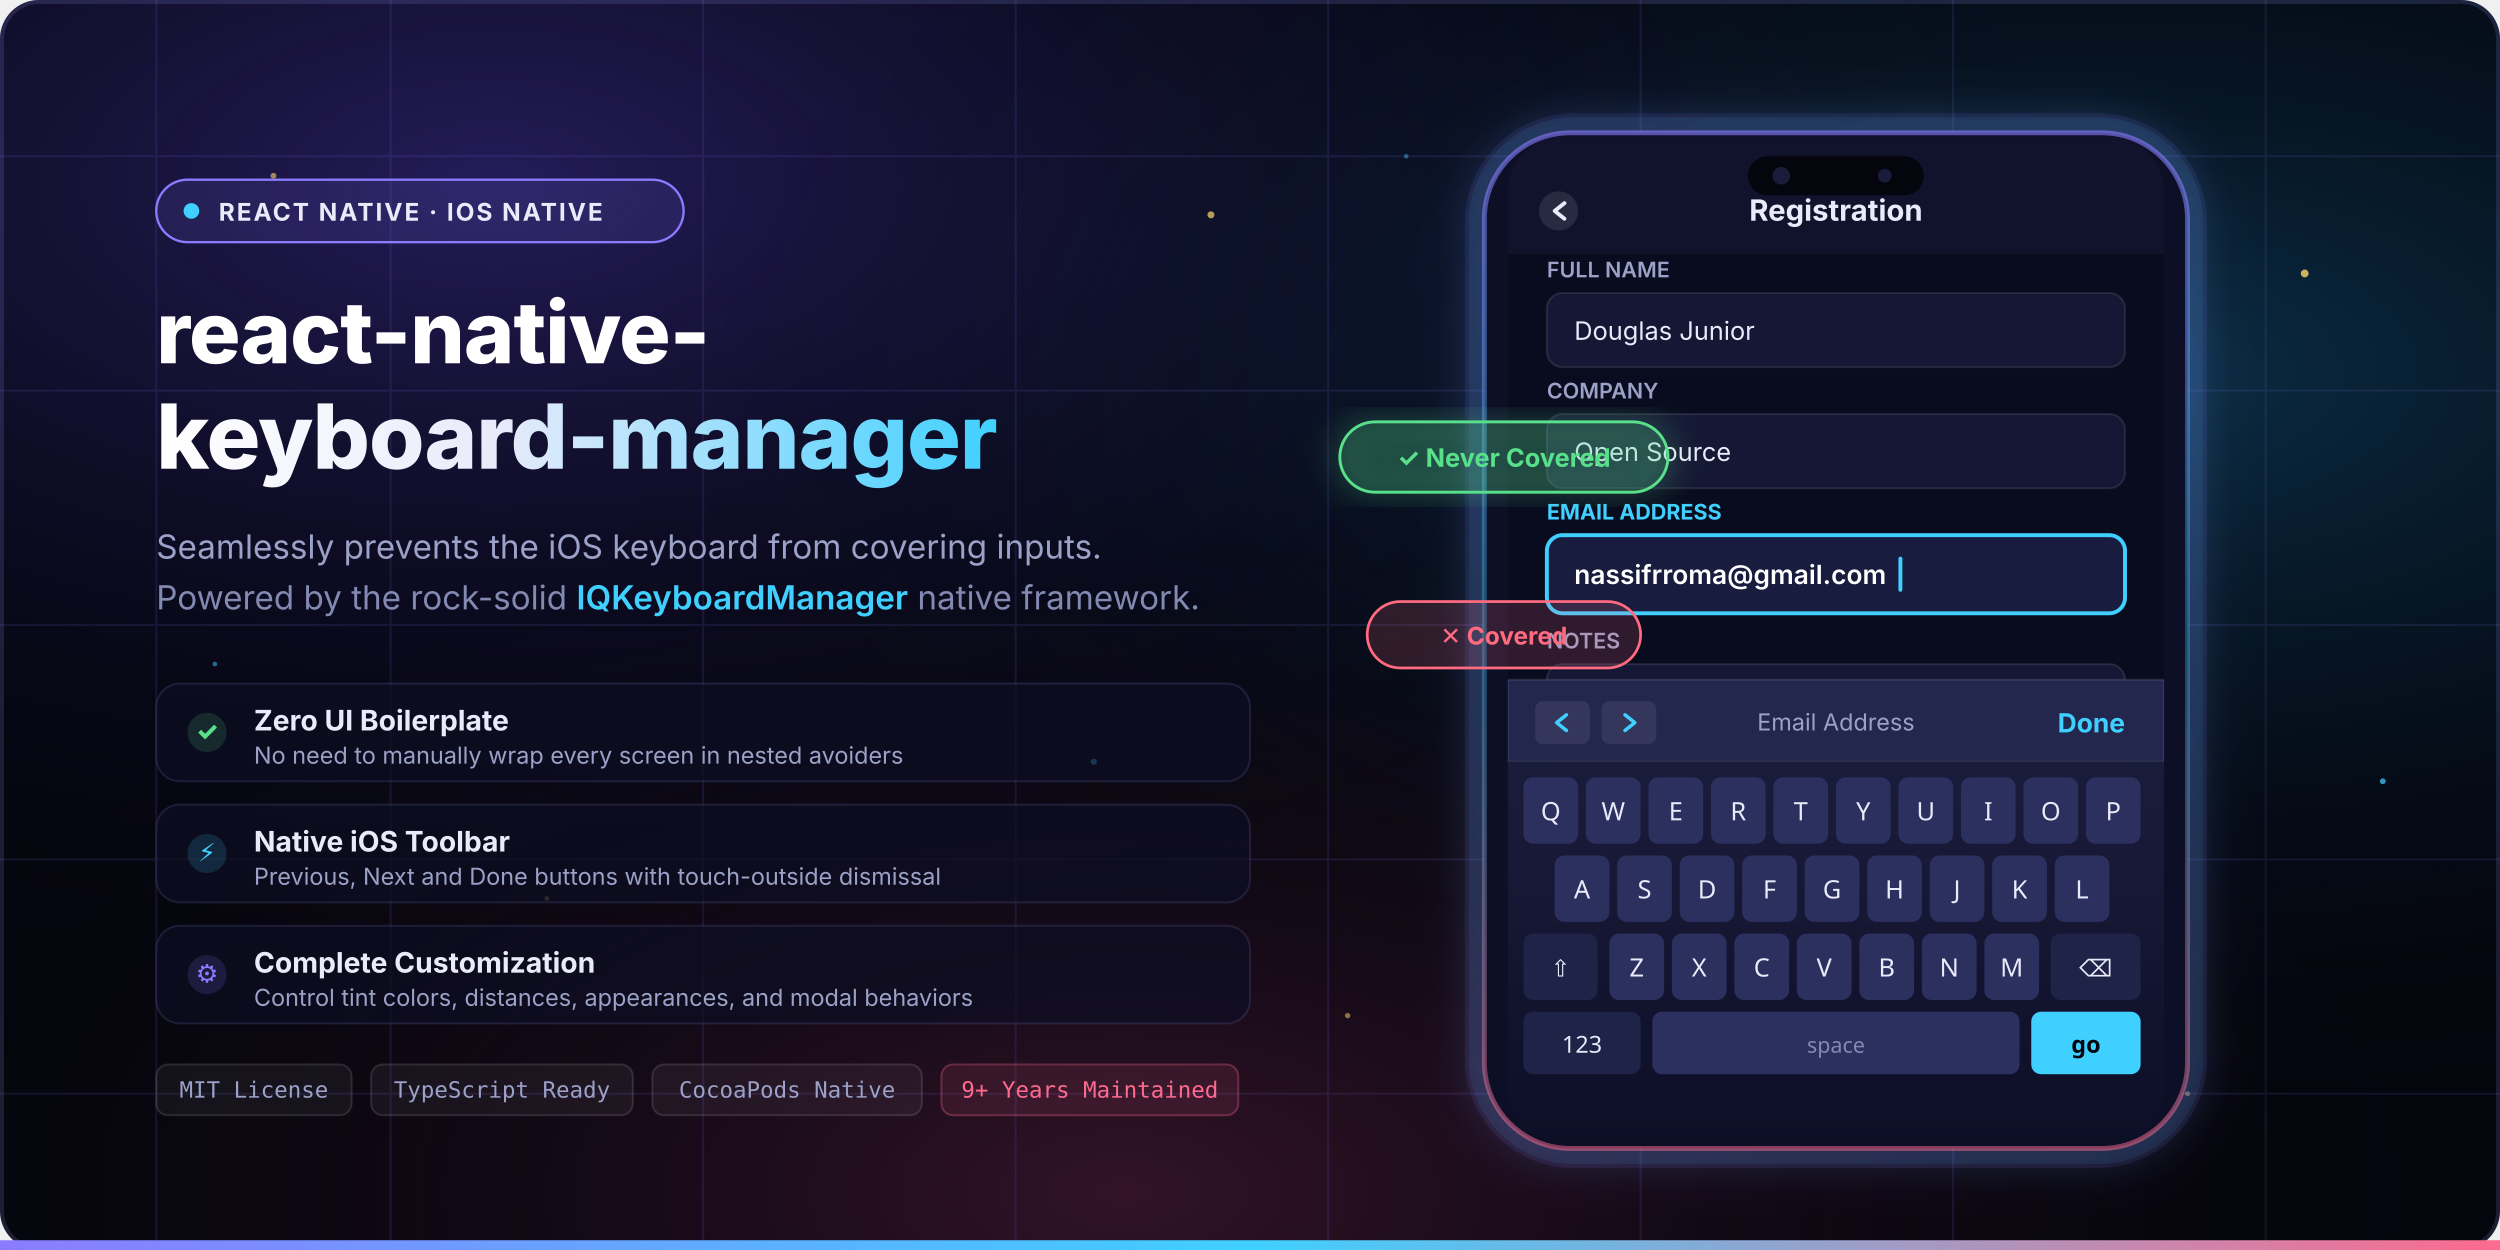
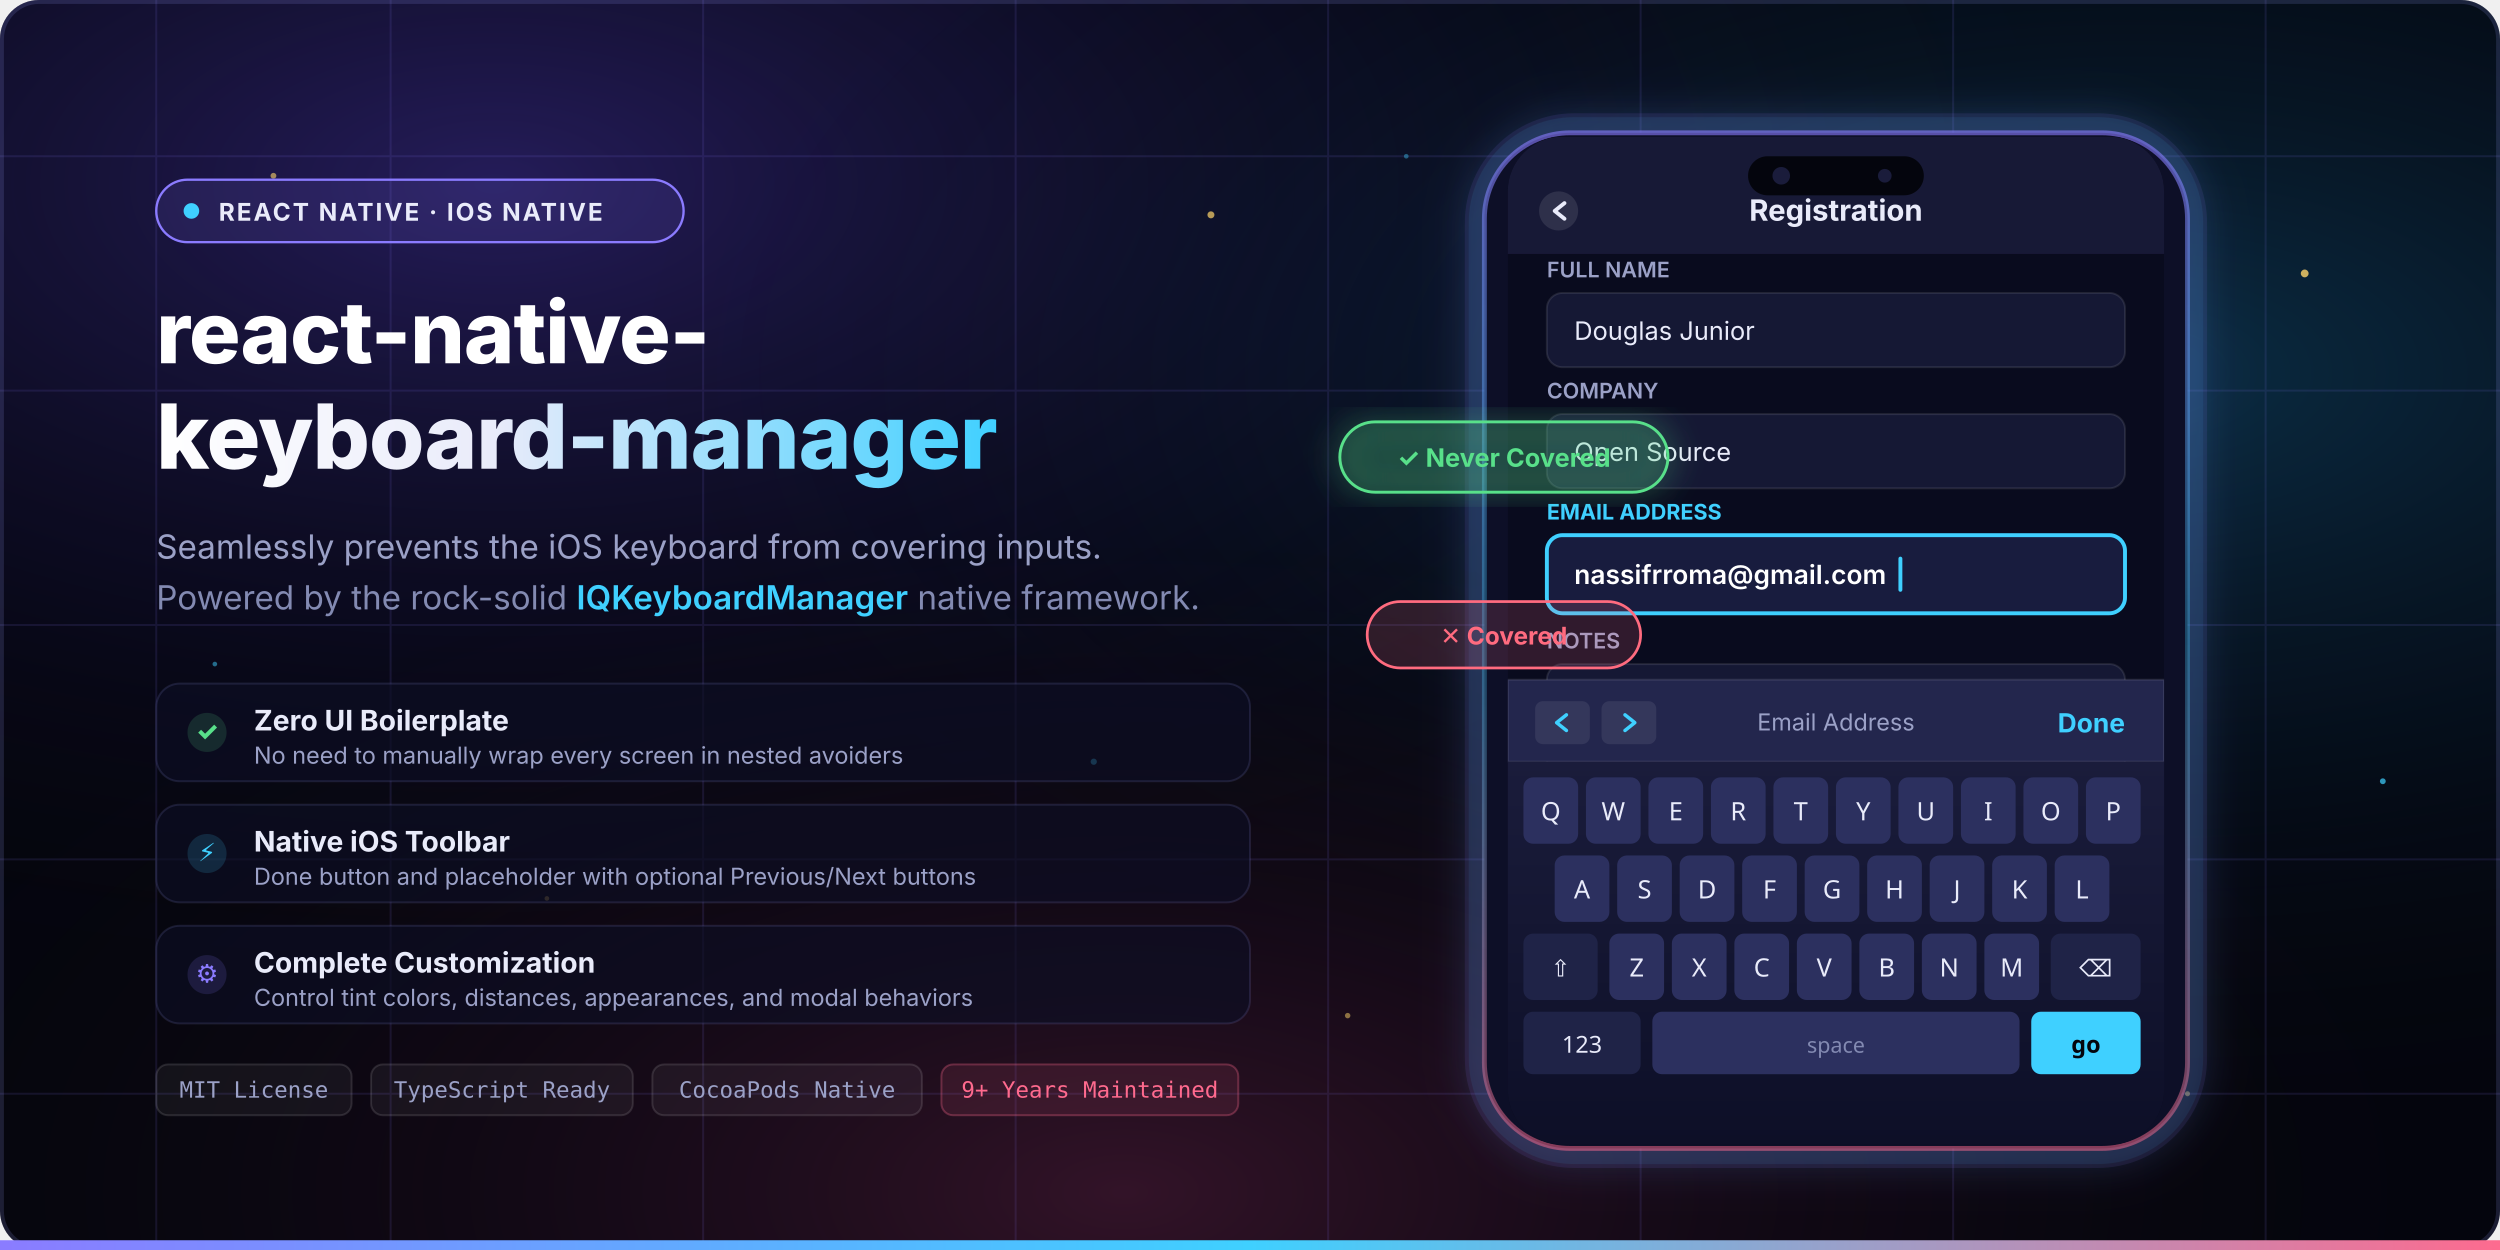
<svg xmlns="http://www.w3.org/2000/svg" viewBox="0 0 1280 640" width="1280" height="640">
  <defs>
    <radialGradient id="nebula-violet" cx="20%" cy="15%" r="65%">
      <stop offset="0%" stop-color="#5842d6" stop-opacity="0.38" />
      <stop offset="100%" stop-color="#04050d" stop-opacity="0" />
    </radialGradient>
    <radialGradient id="nebula-cyan" cx="85%" cy="30%" r="60%">
      <stop offset="0%" stop-color="#1882be" stop-opacity="0.32" />
      <stop offset="100%" stop-color="#04050d" stop-opacity="0" />
    </radialGradient>
    <radialGradient id="nebula-pink" cx="45%" cy="95%" r="55%">
      <stop offset="0%" stop-color="#be3c78" stop-opacity="0.25" />
      <stop offset="100%" stop-color="#04050d" stop-opacity="0" />
    </radialGradient>
    <linearGradient id="cosmic-stripe" x1="0" y1="0" x2="1" y2="0">
      <stop offset="0%" stop-color="#8b7bff" />
      <stop offset="50%" stop-color="#3fd0ff" />
      <stop offset="100%" stop-color="#ff6a8e" />
    </linearGradient>
    <linearGradient id="title-grad" x1="0" y1="0" x2="1" y2="0">
      <stop offset="0%" stop-color="#ffffff" />
      <stop offset="40%" stop-color="#e9ebfa" />
      <stop offset="100%" stop-color="#3fd0ff" />
    </linearGradient>
    <linearGradient id="phone-border" x1="0" y1="0" x2="0" y2="1">
      <stop offset="0%" stop-color="#8b7bff" stop-opacity="0.6" />
      <stop offset="50%" stop-color="#3fd0ff" stop-opacity="0.3" />
      <stop offset="100%" stop-color="#ff6a8e" stop-opacity="0.5" />
    </linearGradient>
    <linearGradient id="kb-grad" x1="0" y1="0" x2="0" y2="1">
      <stop offset="0%" stop-color="#1a1c3b" />
      <stop offset="100%" stop-color="#0d0f27" />
    </linearGradient>
    <filter id="glow-cyan" x="-20%" y="-20%" width="140%" height="140%">
      <feGaussianBlur stdDeviation="8" result="blur" />
      <feComposite in="SourceGraphic" in2="blur" operator="over" />
    </filter>
    <filter id="glow-violet" x="-20%" y="-20%" width="140%" height="140%">
      <feGaussianBlur stdDeviation="12" result="blur" />
      <feComposite in="SourceGraphic" in2="blur" operator="over" />
    </filter>
    <clipPath id="screen-clip">
      <rect x="752" y="62" width="336" height="516" rx="28" />
    </clipPath>
    <style>
      
      .anim-keyboard, .anim-pill-covered, .anim-pill-safe {
        transform-box: fill-box;
        transform-origin: center;
      }

      @media (prefers-reduced-motion: no-preference) {
        .anim-keyboard {
          animation: kbSlide 8s ease-in-out infinite;
        }
        .anim-form {
          animation: formLift 8s ease-in-out infinite;
        }
        .anim-caret {
          animation: caretBlink 1s steps(2, start) infinite;
        }
        .anim-pill-covered {
          animation: pillCovered 8s ease-in-out infinite;
        }
        .anim-pill-safe {
          animation: pillSafe 8s ease-in-out infinite;
        }
        .anim-star-twinkle {
          animation: twinkle 4s ease-in-out infinite;
        }
        .anim-pulse-subtle {
          animation: pulseSubtle 3s ease-in-out infinite;
        }
      }

      @keyframes kbSlide {
        0%, 12% {
          transform: translateY(240px);
          opacity: 0.2;
        }
        24%, 82% {
          transform: translateY(0);
          opacity: 1;
        }
        94%, 100% {
          transform: translateY(240px);
          opacity: 0.2;
        }
      }

      @keyframes formLift {
        0%, 18% {
          transform: translateY(0);
        }
        30%, 82% {
-           transform: translateY(-96px);
+           transform: translateY(-60px);
        }
        94%, 100% {
          transform: translateY(0);
        }
      }

      @keyframes caretBlink {
        0%, 49% { opacity: 1; }
        50%, 100% { opacity: 0; }
      }

      @keyframes pillCovered {
        0%, 15% { opacity: 0; transform: translateY(6px); }
        20%, 30% { opacity: 1; transform: translateY(0); }
        36%, 100% { opacity: 0; transform: translateY(-6px); }
      }

      @keyframes pillSafe {
        0%, 34% { opacity: 0; transform: translateY(6px); }
        40%, 84% { opacity: 1; transform: translateY(0); }
        92%, 100% { opacity: 0; transform: translateY(-6px); }
      }

      @keyframes twinkle {
        0%, 100% { opacity: 0.25; }
        50%      { opacity: 0.85; }
      }

      @keyframes pulseSubtle {
        0%, 100% { opacity: 0.8; }
        50% { opacity: 1; }
      }
      
    </style>
  </defs>
  <rect width="1280" height="640" rx="20" fill="#04050d" />
  <rect width="1280" height="640" rx="20" fill="url(#nebula-violet)" />
  <rect width="1280" height="640" rx="20" fill="url(#nebula-cyan)" />
  <rect width="1280" height="640" rx="20" fill="url(#nebula-pink)" />
  <g opacity="0.12">
    <line x1="80" y1="0" x2="80" y2="640" stroke="#8b7bff" stroke-width="1" />
    <line x1="200" y1="0" x2="200" y2="640" stroke="#8b7bff" stroke-width="1" />
    <line x1="360" y1="0" x2="360" y2="640" stroke="#8b7bff" stroke-width="1" />
    <line x1="520" y1="0" x2="520" y2="640" stroke="#8b7bff" stroke-width="1" />
    <line x1="680" y1="0" x2="680" y2="640" stroke="#8b7bff" stroke-width="1" />
    <line x1="840" y1="0" x2="840" y2="640" stroke="#8b7bff" stroke-width="1" />
    <line x1="1000" y1="0" x2="1000" y2="640" stroke="#8b7bff" stroke-width="1" />
    <line x1="1160" y1="0" x2="1160" y2="640" stroke="#8b7bff" stroke-width="1" />
    <line x1="0" y1="80" x2="1280" y2="80" stroke="#8b7bff" stroke-width="1" />
    <line x1="0" y1="200" x2="1280" y2="200" stroke="#8b7bff" stroke-width="1" />
    <line x1="0" y1="320" x2="1280" y2="320" stroke="#8b7bff" stroke-width="1" />
    <line x1="0" y1="440" x2="1280" y2="440" stroke="#8b7bff" stroke-width="1" />
    <line x1="0" y1="560" x2="1280" y2="560" stroke="#8b7bff" stroke-width="1" />
  </g>
  <g class="anim-star-twinkle" fill="#ffd56a">
    <circle cx="140" cy="90" r="1.5" opacity="0.6" />
    <circle cx="280" cy="460" r="1.2" opacity="0.4" />
    <circle cx="620" cy="110" r="1.8" opacity="0.7" />
    <circle cx="690" cy="520" r="1.4" opacity="0.5" />
    <circle cx="1180" cy="140" r="2.0" opacity="0.8" />
    <circle cx="1120" cy="560" r="1.3" opacity="0.4" />
  </g>
  <g fill="#3fd0ff">
    <circle cx="110" cy="340" r="1.2" opacity="0.5" />
    <circle cx="560" cy="390" r="1.6" opacity="0.6" />
    <circle cx="720" cy="80" r="1.2" opacity="0.4" />
    <circle cx="1220" cy="400" r="1.5" opacity="0.7" />
  </g>
  <rect x="1" y="1" width="1278" height="638" rx="19" fill="none" stroke="rgba(150, 160, 255, 0.16)" stroke-width="2" />
  <rect x="0" y="635" width="1280" height="5" fill="url(#cosmic-stripe)" />
  <g transform="translate(80, 0)">
    <g transform="translate(0, 92)">
      <rect width="270" height="32" rx="16" fill="rgba(139, 123, 255, 0.12)" stroke="#8b7bff" stroke-width="1.2" />
      <circle cx="18" cy="16" r="4" fill="#3fd0ff" />
      <text x="32" y="21" font-family="system-ui, -apple-system, sans-serif" font-size="12.5" font-weight="700" fill="#e9ebfa" letter-spacing="1">REACT NATIVE · IOS NATIVE</text>
    </g>
    <text x="0" y="186" font-family="system-ui, -apple-system, sans-serif" font-size="44" font-weight="800" fill="#ffffff" letter-spacing="-0.5">
      react-native-
    </text>
    <text x="0" y="240" font-family="system-ui, -apple-system, sans-serif" font-size="46" font-weight="800" fill="url(#title-grad)" letter-spacing="-0.5">
      keyboard-manager
    </text>
    <text x="0" y="286" font-family="system-ui, -apple-system, sans-serif" font-size="17" fill="#9ba1c7" font-weight="400">
      Seamlessly prevents the iOS keyboard from covering inputs.
    </text>
    <text x="0" y="312" font-family="system-ui, -apple-system, sans-serif" font-size="17" fill="#838ab2" font-weight="400">
      Powered by the rock-solid <tspan fill="#3fd0ff" font-weight="600">IQKeyboardManager</tspan> native framework.
    </text>
    <g transform="translate(0, 350)">
      <g transform="translate(0, 0)">
        <rect width="560" height="50" rx="12" fill="rgba(13, 15, 36, 0.65)" stroke="rgba(150, 160, 255, 0.14)" stroke-width="1" />
        <circle cx="26" cy="25" r="10" fill="rgba(88, 224, 138, 0.15)" />
        <text x="26" y="29" font-family="system-ui, -apple-system, sans-serif" font-size="13" font-weight="800" fill="#58e08a" text-anchor="middle">✓</text>
        <text x="50" y="24" font-family="system-ui, -apple-system, sans-serif" font-size="14.5" font-weight="700" fill="#e9ebfa">Zero UI Boilerplate</text>
        <text x="50" y="41" font-family="system-ui, -apple-system, sans-serif" font-size="12" fill="#9ba1c7">No need to manually wrap every screen in nested avoiders</text>
      </g>
      <g transform="translate(0, 62)">
        <rect width="560" height="50" rx="12" fill="rgba(13, 15, 36, 0.65)" stroke="rgba(150, 160, 255, 0.14)" stroke-width="1" />
        <circle cx="26" cy="25" r="10" fill="rgba(63, 208, 255, 0.15)" />
        <text x="26" y="29" font-family="system-ui, -apple-system, sans-serif" font-size="13" font-weight="800" fill="#3fd0ff" text-anchor="middle">⚡</text>
        <text x="50" y="24" font-family="system-ui, -apple-system, sans-serif" font-size="14.5" font-weight="700" fill="#e9ebfa">Native iOS Toolbar</text>
-         <text x="50" y="41" font-family="system-ui, -apple-system, sans-serif" font-size="12" fill="#9ba1c7">Previous, Next and Done buttons with touch-outside dismissal</text>
+         <text x="50" y="41" font-family="system-ui, -apple-system, sans-serif" font-size="12" fill="#9ba1c7">Done button and placeholder with optional Previous/Next buttons</text>
      </g>
      <g transform="translate(0, 124)">
        <rect width="560" height="50" rx="12" fill="rgba(13, 15, 36, 0.65)" stroke="rgba(150, 160, 255, 0.14)" stroke-width="1" />
        <circle cx="26" cy="25" r="10" fill="rgba(139, 123, 255, 0.15)" />
        <text x="26" y="29" font-family="system-ui, -apple-system, sans-serif" font-size="13" font-weight="800" fill="#8b7bff" text-anchor="middle">⚙</text>
        <text x="50" y="24" font-family="system-ui, -apple-system, sans-serif" font-size="14.5" font-weight="700" fill="#e9ebfa">Complete Customization</text>
        <text x="50" y="41" font-family="system-ui, -apple-system, sans-serif" font-size="12" fill="#9ba1c7">Control tint colors, distances, appearances, and modal behaviors</text>
      </g>
    </g>
    <g transform="translate(0, 545)">
      <rect width="100" height="26" rx="6" fill="rgba(255, 255, 255, 0.05)" stroke="rgba(255, 255, 255, 0.12)" />
      <text x="50" y="17" font-family="ui-monospace, monospace" font-size="11.5" fill="#9ba1c7" text-anchor="middle">MIT License</text>
      <rect x="110" width="134" height="26" rx="6" fill="rgba(255, 255, 255, 0.05)" stroke="rgba(255, 255, 255, 0.12)" />
      <text x="177" y="17" font-family="ui-monospace, monospace" font-size="11.5" fill="#9ba1c7" text-anchor="middle">TypeScript Ready</text>
      <rect x="254" width="138" height="26" rx="6" fill="rgba(255, 255, 255, 0.05)" stroke="rgba(255, 255, 255, 0.12)" />
      <text x="323" y="17" font-family="ui-monospace, monospace" font-size="11.5" fill="#9ba1c7" text-anchor="middle">CocoaPods Native</text>
      <rect x="402" width="152" height="26" rx="6" fill="rgba(255, 106, 142, 0.1)" stroke="rgba(255, 106, 142, 0.3)" />
      <text x="478" y="17" font-family="ui-monospace, monospace" font-size="11.5" fill="#ff6a8e" text-anchor="middle">9+ Years Maintained</text>
    </g>
  </g>
  <g transform="translate(740, 48)">
    <rect x="20" y="20" width="360" height="520" rx="46" fill="none" stroke="rgba(63, 208, 255, 0.3)" stroke-width="16" opacity="0.3" filter="url(#glow-cyan)" />
    <rect x="20" y="20" width="360" height="520" rx="46" fill="none" stroke="rgba(139, 123, 255, 0.4)" stroke-width="20" opacity="0.3" filter="url(#glow-violet)" />
    <rect x="20" y="20" width="360" height="520" rx="44" fill="#0d0f27" stroke="url(#phone-border)" stroke-width="2.5" />
    <g transform="translate(-720, -40)" clip-path="url(#screen-clip)">
      <rect x="752" y="62" width="336" height="516" fill="#090b1e" />
-       <rect x="752" y="62" width="336" height="60" fill="rgba(26, 28, 59, 0.5)" />
-       <circle cx="778" cy="100" r="10" fill="rgba(255, 255, 255, 0.1)" />
-       <path d="M781 96 L776 100 L781 104" stroke="#e9ebfa" stroke-width="2" stroke-linecap="round" stroke-linejoin="round" fill="none" />
-       <text x="920" y="105" font-family="system-ui, -apple-system, sans-serif" font-size="15" font-weight="700" fill="#e9ebfa" text-anchor="middle">Registration</text>
      <g class="anim-form">
        <g transform="translate(772, 134)">
          <text x="0" y="0" font-family="system-ui, -apple-system, sans-serif" font-size="11" font-weight="600" fill="#9ba1c7">FULL NAME</text>
          <rect y="8" width="296" height="38" rx="8" fill="#151834" stroke="rgba(255, 255, 255, 0.1)" stroke-width="1" />
          <text x="14" y="32" font-family="system-ui, -apple-system, sans-serif" font-size="13" fill="#e9ebfa">Douglas Junior</text>
        </g>
        <g transform="translate(772, 196)">
          <text x="0" y="0" font-family="system-ui, -apple-system, sans-serif" font-size="11" font-weight="600" fill="#9ba1c7">COMPANY</text>
          <rect y="8" width="296" height="38" rx="8" fill="#151834" stroke="rgba(255, 255, 255, 0.1)" stroke-width="1" />
          <text x="14" y="32" font-family="system-ui, -apple-system, sans-serif" font-size="13" fill="#e9ebfa">Open Source</text>
        </g>
        <g transform="translate(772, 258)">
          <text x="0" y="0" font-family="system-ui, -apple-system, sans-serif" font-size="11" font-weight="700" fill="#3fd0ff">EMAIL ADDRESS</text>
          <rect y="8" width="296" height="40" rx="8" fill="#181c3e" stroke="#3fd0ff" stroke-width="2" />
          <text x="14" y="33" font-family="system-ui, -apple-system, sans-serif" font-size="13.5" font-weight="600" fill="#ffffff">nassifrroma@gmail.com</text>
          <rect class="anim-caret" x="180" y="19" width="2" height="18" fill="#3fd0ff" rx="1" />
        </g>
        <g transform="translate(772, 324)">
          <text x="0" y="0" font-family="system-ui, -apple-system, sans-serif" font-size="11" font-weight="600" fill="#9ba1c7">NOTES</text>
          <rect y="8" width="296" height="60" rx="8" fill="#151834" stroke="rgba(255, 255, 255, 0.1)" stroke-width="1" />
          <text x="14" y="32" font-family="system-ui, -apple-system, sans-serif" font-size="12" fill="#838ab2">Keyboard Manager keeps focused input...</text>
        </g>
      </g>
+       <rect x="752" y="62" width="336" height="60" fill="#090b1e" />
+       <rect x="752" y="62" width="336" height="60" fill="rgba(26, 28, 59, 0.85)" />
+       <circle cx="778" cy="100" r="10" fill="rgba(255, 255, 255, 0.1)" />
+       <path d="M781 96 L776 100 L781 104" stroke="#e9ebfa" stroke-width="2" stroke-linecap="round" stroke-linejoin="round" fill="none" />
+       <text x="920" y="105" font-family="system-ui, -apple-system, sans-serif" font-size="15" font-weight="700" fill="#e9ebfa" text-anchor="middle">Registration</text>
      <g transform="translate(752, 340)">
        <g class="anim-keyboard">
          <rect width="336" height="42" fill="#23264d" stroke="rgba(255, 255, 255, 0.1)" stroke-width="1" />
          <g transform="translate(14, 11)">
            <rect width="28" height="22" rx="4" fill="rgba(255, 255, 255, 0.08)" />
            <path d="M16 7 L11 11 L16 15" stroke="#3fd0ff" stroke-width="1.8" stroke-linecap="round" stroke-linejoin="round" fill="none" />
          </g>
          <g transform="translate(48, 11)">
            <rect width="28" height="22" rx="4" fill="rgba(255, 255, 255, 0.08)" />
            <path d="M12 7 L17 11 L12 15" stroke="#3fd0ff" stroke-width="1.8" stroke-linecap="round" stroke-linejoin="round" fill="none" />
          </g>
          <text x="168" y="26" font-family="system-ui, -apple-system, sans-serif" font-size="12" fill="#9ba1c7" text-anchor="middle">Email Address</text>
          <text x="316" y="27" font-family="system-ui, -apple-system, sans-serif" font-size="13.5" font-weight="700" fill="#3fd0ff" text-anchor="end">Done</text>
          <rect y="42" width="336" height="196" fill="url(#kb-grad)" />
          <g transform="translate(8, 50)" fill="#2c305f">
            <rect x="0" y="0" width="28" height="34" rx="5" />
            <text x="14" y="22" font-family="sans-serif" font-size="13" fill="#e9ebfa" text-anchor="middle">Q</text>
            <rect x="32" y="0" width="28" height="34" rx="5" />
            <text x="46" y="22" font-family="sans-serif" font-size="13" fill="#e9ebfa" text-anchor="middle">W</text>
            <rect x="64" y="0" width="28" height="34" rx="5" />
            <text x="78" y="22" font-family="sans-serif" font-size="13" fill="#e9ebfa" text-anchor="middle">E</text>
            <rect x="96" y="0" width="28" height="34" rx="5" />
            <text x="110" y="22" font-family="sans-serif" font-size="13" fill="#e9ebfa" text-anchor="middle">R</text>
            <rect x="128" y="0" width="28" height="34" rx="5" />
            <text x="142" y="22" font-family="sans-serif" font-size="13" fill="#e9ebfa" text-anchor="middle">T</text>
            <rect x="160" y="0" width="28" height="34" rx="5" />
            <text x="174" y="22" font-family="sans-serif" font-size="13" fill="#e9ebfa" text-anchor="middle">Y</text>
            <rect x="192" y="0" width="28" height="34" rx="5" />
            <text x="206" y="22" font-family="sans-serif" font-size="13" fill="#e9ebfa" text-anchor="middle">U</text>
            <rect x="224" y="0" width="28" height="34" rx="5" />
            <text x="238" y="22" font-family="sans-serif" font-size="13" fill="#e9ebfa" text-anchor="middle">I</text>
            <rect x="256" y="0" width="28" height="34" rx="5" />
            <text x="270" y="22" font-family="sans-serif" font-size="13" fill="#e9ebfa" text-anchor="middle">O</text>
            <rect x="288" y="0" width="28" height="34" rx="5" />
            <text x="302" y="22" font-family="sans-serif" font-size="13" fill="#e9ebfa" text-anchor="middle">P</text>
          </g>
          <g transform="translate(24, 90)" fill="#2c305f">
            <rect x="0" y="0" width="28" height="34" rx="5" />
            <text x="14" y="22" font-family="sans-serif" font-size="13" fill="#e9ebfa" text-anchor="middle">A</text>
            <rect x="32" y="0" width="28" height="34" rx="5" />
            <text x="46" y="22" font-family="sans-serif" font-size="13" fill="#e9ebfa" text-anchor="middle">S</text>
            <rect x="64" y="0" width="28" height="34" rx="5" />
            <text x="78" y="22" font-family="sans-serif" font-size="13" fill="#e9ebfa" text-anchor="middle">D</text>
            <rect x="96" y="0" width="28" height="34" rx="5" />
            <text x="110" y="22" font-family="sans-serif" font-size="13" fill="#e9ebfa" text-anchor="middle">F</text>
            <rect x="128" y="0" width="28" height="34" rx="5" />
            <text x="142" y="22" font-family="sans-serif" font-size="13" fill="#e9ebfa" text-anchor="middle">G</text>
            <rect x="160" y="0" width="28" height="34" rx="5" />
            <text x="174" y="22" font-family="sans-serif" font-size="13" fill="#e9ebfa" text-anchor="middle">H</text>
            <rect x="192" y="0" width="28" height="34" rx="5" />
            <text x="206" y="22" font-family="sans-serif" font-size="13" fill="#e9ebfa" text-anchor="middle">J</text>
            <rect x="224" y="0" width="28" height="34" rx="5" />
            <text x="238" y="22" font-family="sans-serif" font-size="13" fill="#e9ebfa" text-anchor="middle">K</text>
            <rect x="256" y="0" width="28" height="34" rx="5" />
            <text x="270" y="22" font-family="sans-serif" font-size="13" fill="#e9ebfa" text-anchor="middle">L</text>
          </g>
          <g transform="translate(8, 130)" fill="#2c305f">
            <rect x="0" y="0" width="38" height="34" rx="5" fill="#1f2347" />
            <text x="19" y="22" font-family="sans-serif" font-size="12" fill="#e9ebfa" text-anchor="middle">⇧</text>
            <rect x="44" y="0" width="28" height="34" rx="5" />
            <text x="58" y="22" font-family="sans-serif" font-size="13" fill="#e9ebfa" text-anchor="middle">Z</text>
            <rect x="76" y="0" width="28" height="34" rx="5" />
            <text x="90" y="22" font-family="sans-serif" font-size="13" fill="#e9ebfa" text-anchor="middle">X</text>
            <rect x="108" y="0" width="28" height="34" rx="5" />
            <text x="122" y="22" font-family="sans-serif" font-size="13" fill="#e9ebfa" text-anchor="middle">C</text>
            <rect x="140" y="0" width="28" height="34" rx="5" />
            <text x="154" y="22" font-family="sans-serif" font-size="13" fill="#e9ebfa" text-anchor="middle">V</text>
            <rect x="172" y="0" width="28" height="34" rx="5" />
            <text x="186" y="22" font-family="sans-serif" font-size="13" fill="#e9ebfa" text-anchor="middle">B</text>
            <rect x="204" y="0" width="28" height="34" rx="5" />
            <text x="218" y="22" font-family="sans-serif" font-size="13" fill="#e9ebfa" text-anchor="middle">N</text>
            <rect x="236" y="0" width="28" height="34" rx="5" />
            <text x="250" y="22" font-family="sans-serif" font-size="13" fill="#e9ebfa" text-anchor="middle">M</text>
            <rect x="270" y="0" width="46" height="34" rx="5" fill="#1f2347" />
            <text x="293" y="22" font-family="sans-serif" font-size="12" fill="#e9ebfa" text-anchor="middle">⌫</text>
          </g>
          <g transform="translate(8, 170)" fill="#2c305f">
            <rect x="0" y="0" width="60" height="32" rx="5" fill="#1f2347" />
            <text x="30" y="21" font-family="sans-serif" font-size="12" fill="#e9ebfa" text-anchor="middle">123</text>
            <rect x="66" y="0" width="188" height="32" rx="5" />
            <text x="160" y="21" font-family="sans-serif" font-size="11" fill="#838ab2" text-anchor="middle">space</text>
            <rect x="260" y="0" width="56" height="32" rx="5" fill="#3fd0ff" />
            <text x="288" y="21" font-family="sans-serif" font-size="12" font-weight="700" fill="#04050d" text-anchor="middle">go</text>
          </g>
        </g>
      </g>
    </g>
    <rect x="155" y="32" width="90" height="20" rx="10" fill="#04050d" />
    <circle cx="172" cy="42" r="4.5" fill="#1a1c3b" />
    <circle cx="225" cy="42" r="3.5" fill="#1a1c3b" />
    <g transform="translate(-40, 260)">
      <g class="anim-pill-covered">
        <rect width="140" height="34" rx="17" fill="rgba(255, 107, 127, 0.16)" stroke="#ff6b7f" stroke-width="1.4" />
        <text x="70" y="22" font-family="system-ui, -apple-system, sans-serif" font-size="12.5" font-weight="700" fill="#ff6b7f" text-anchor="middle">✕ Covered</text>
      </g>
    </g>
    <g transform="translate(-54, 168)">
      <g class="anim-pill-safe">
        <rect width="168" height="36" rx="18" fill="rgba(88, 224, 138, 0.16)" stroke="#58e08a" stroke-width="1.5" filter="url(#glow-cyan)" />
        <text x="84" y="23" font-family="system-ui, -apple-system, sans-serif" font-size="13" font-weight="700" fill="#58e08a" text-anchor="middle">✓ Never Covered</text>
      </g>
    </g>
  </g>
</svg>
